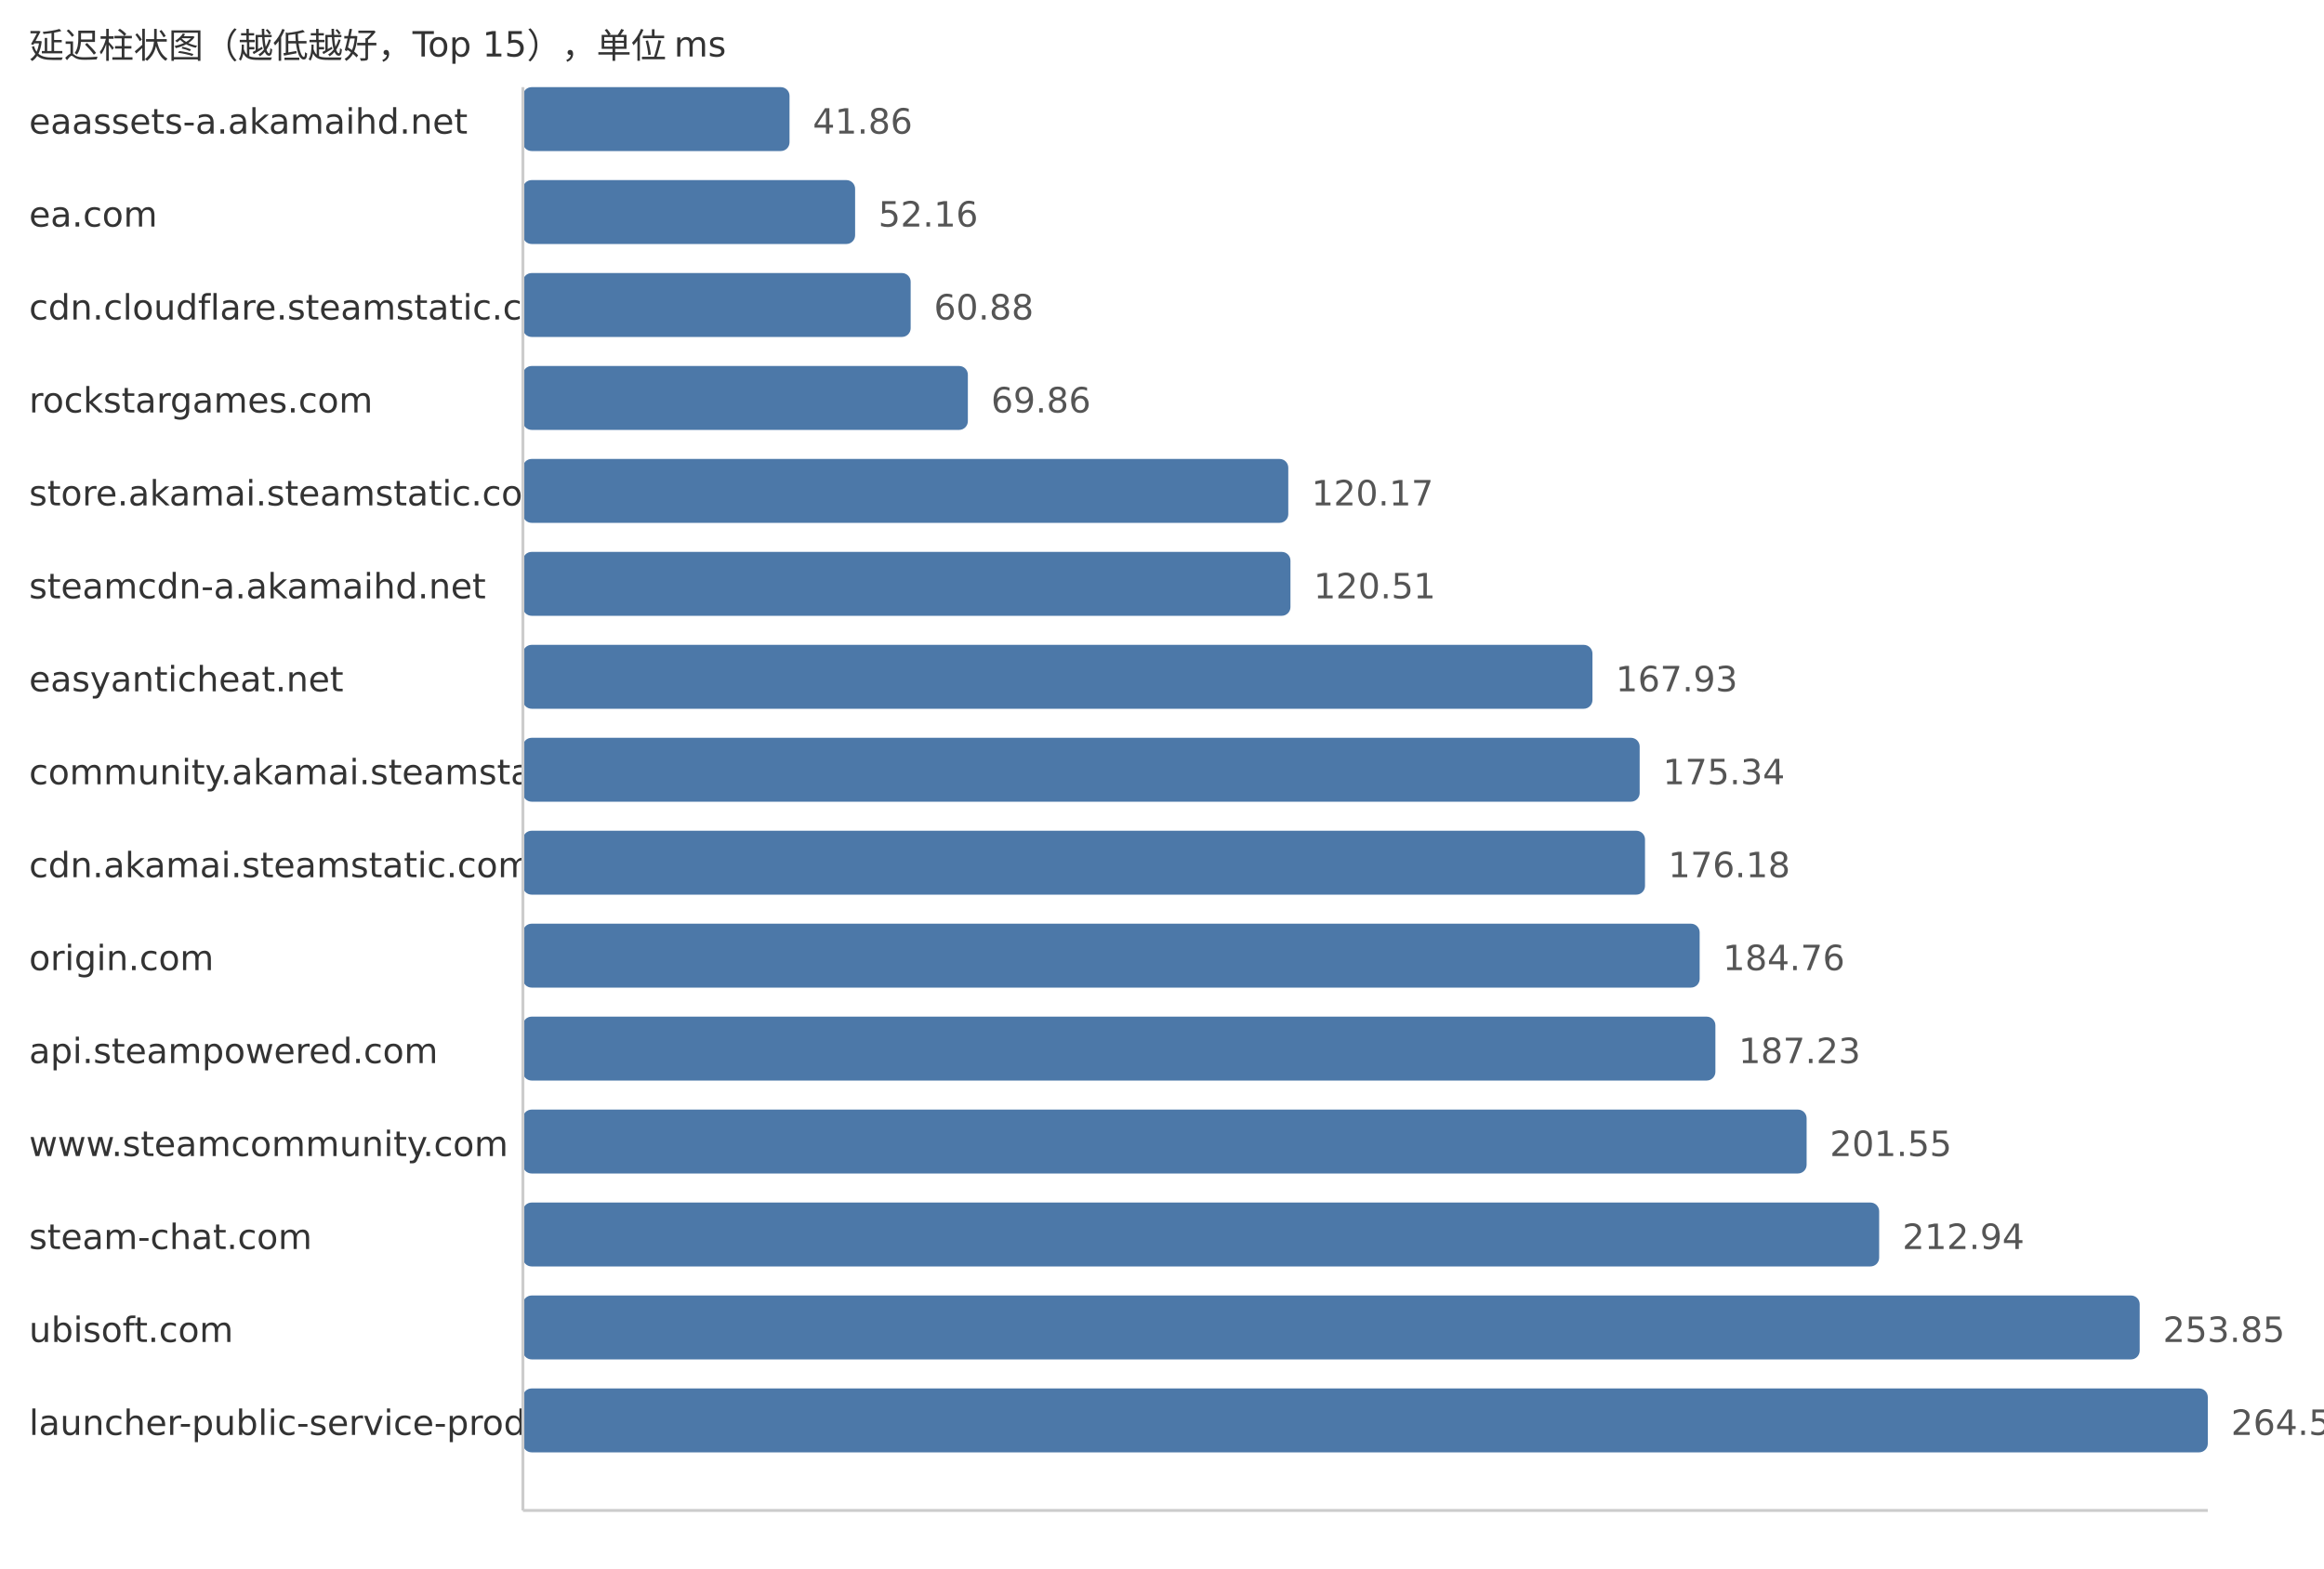
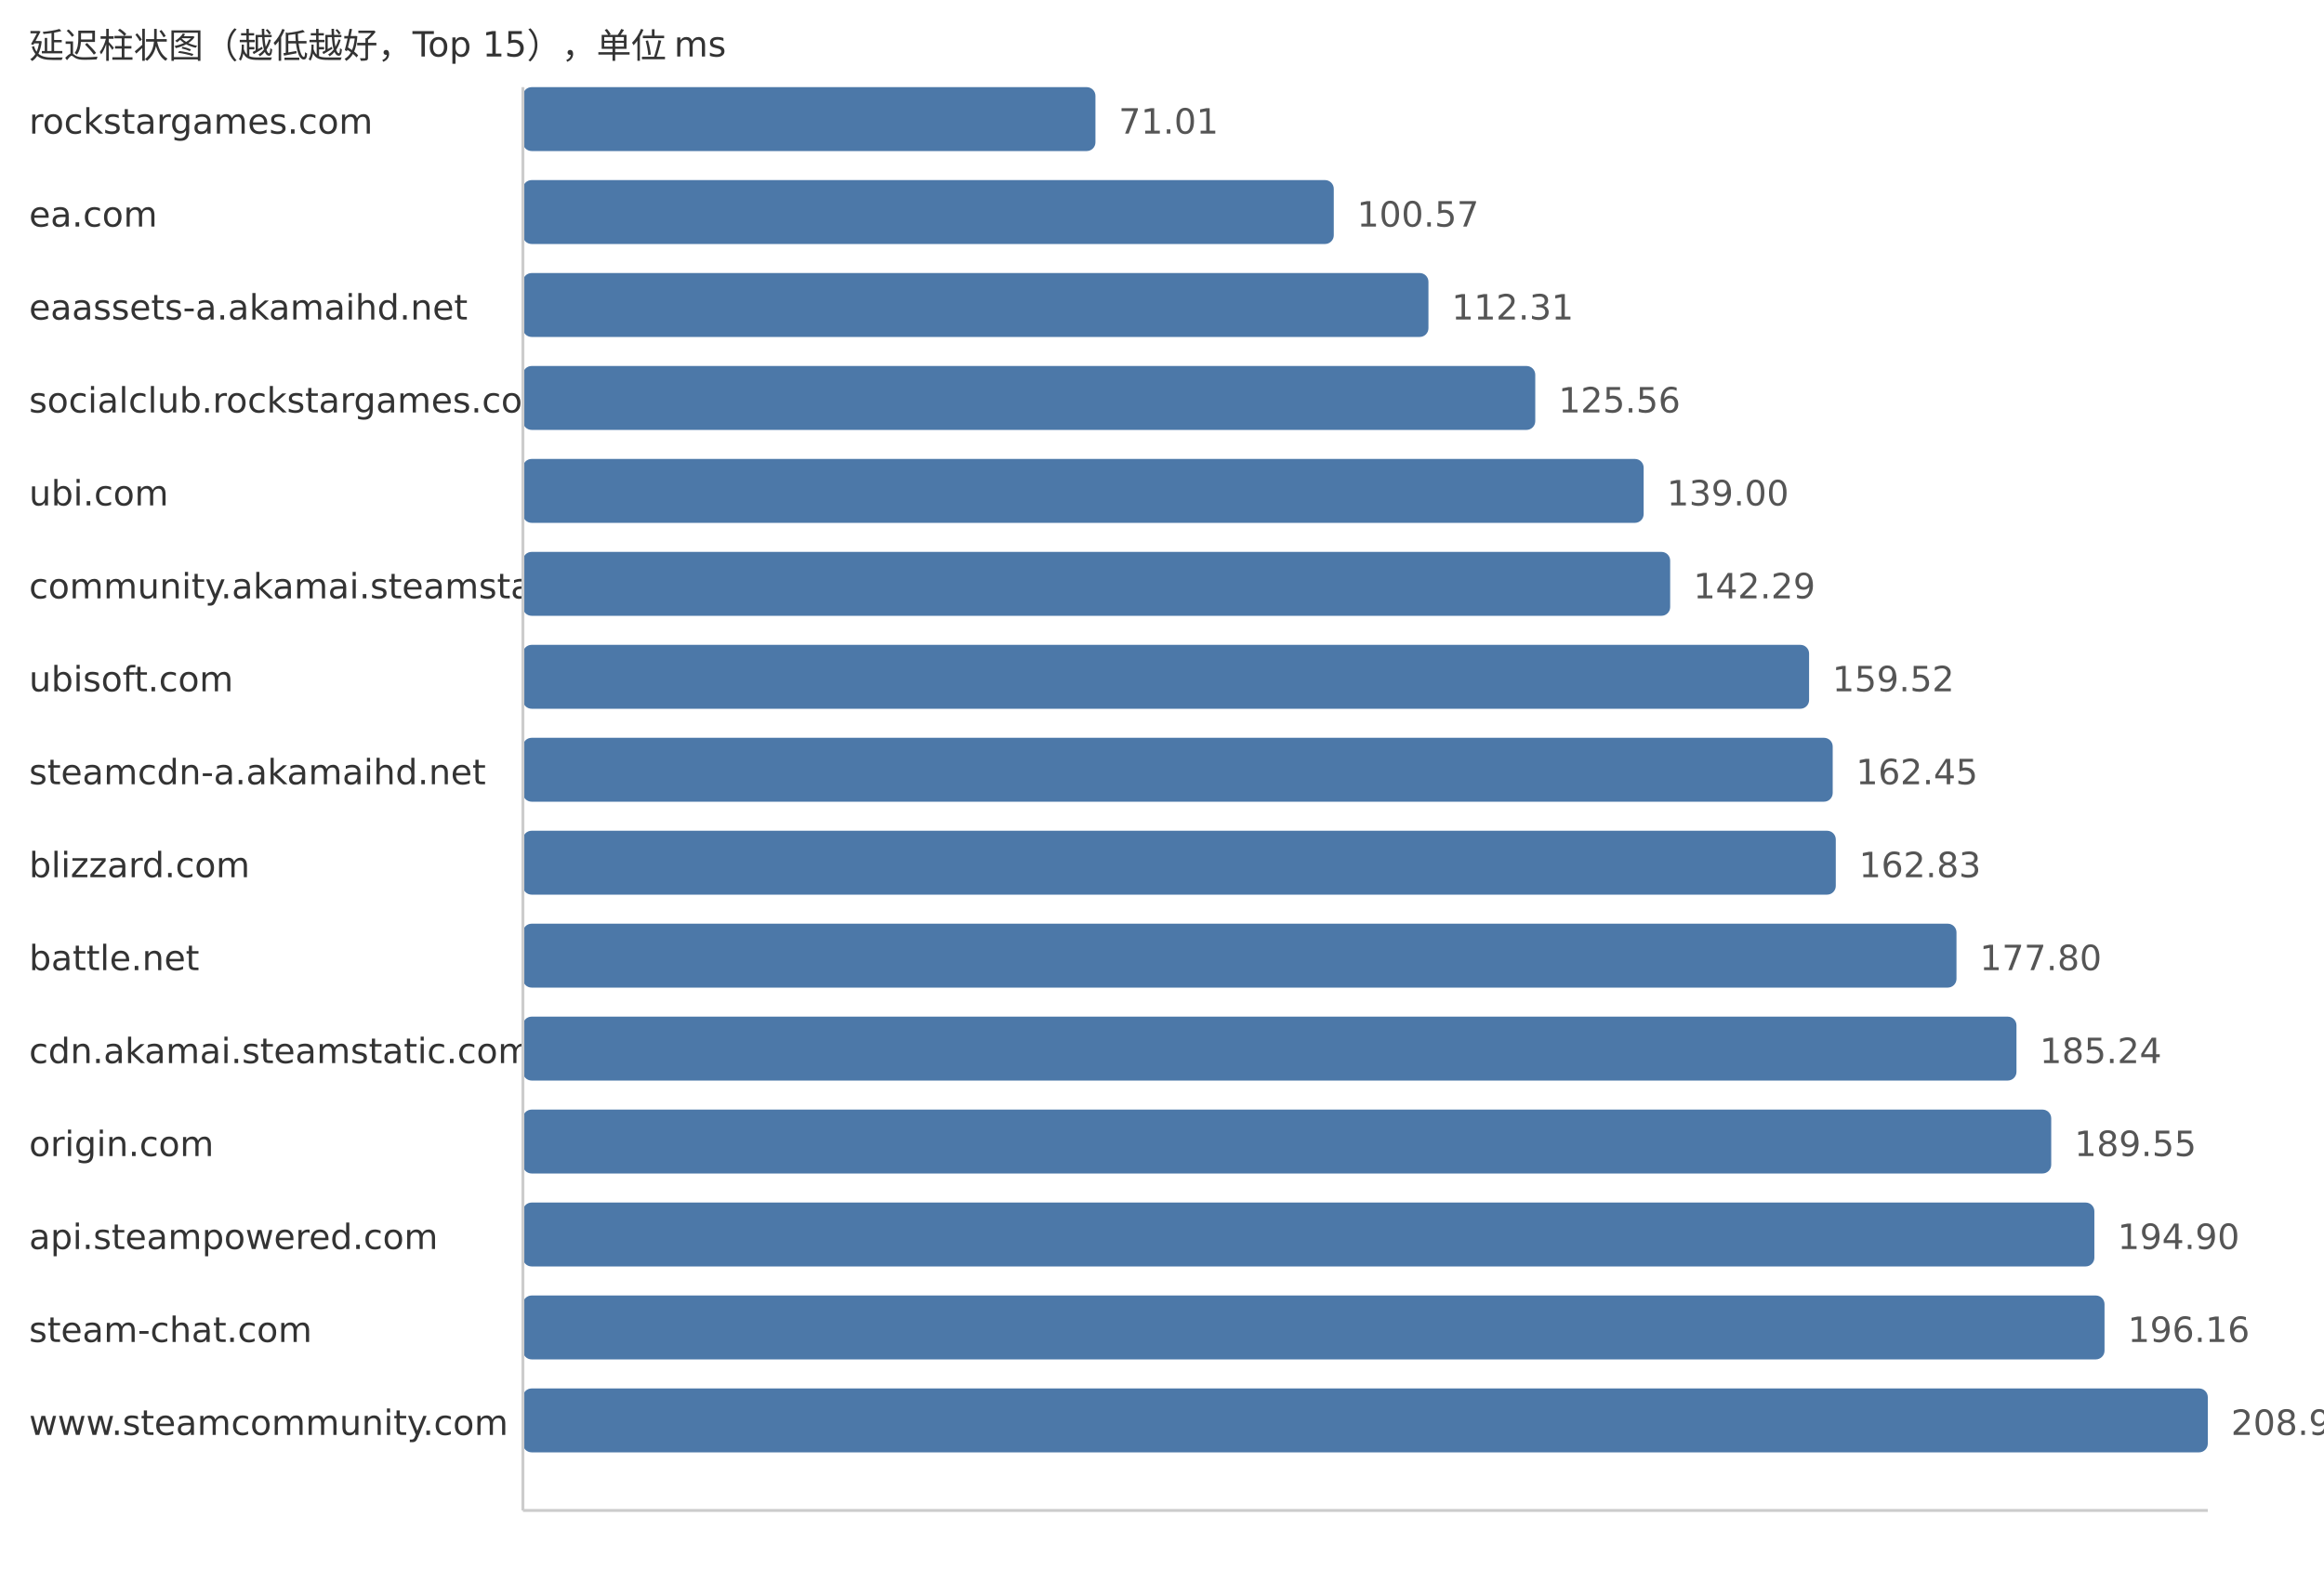
<svg xmlns="http://www.w3.org/2000/svg" width="800" height="540">
  <style> .label{font-family:DejaVu Sans,Verdana,Geneva,sans-serif;font-size:12px;fill:#333} .value{font-family:DejaVu Sans,Verdana,Geneva,sans-serif;font-size:12px;fill:#555} </style>
  <text x="10" y="20" class="label">延迟柱状图（越低越好，Top 15），单位 ms</text>
-   <text x="10" y="46" class="label">eaassets-a.akamaihd.net</text>
-   <rect x="180" y="30" width="91.78" height="22" fill="#4c78a8" rx="3" />
-   <text x="279.78" y="46" class="value">41.86</text>
+   <text x="10" y="46" class="label">rockstargames.com</text>
+   <rect x="180" y="30" width="197.09" height="22" fill="#4c78a8" rx="3" />
+   <text x="385.09" y="46" class="value">71.01</text>
  <text x="10" y="78" class="label">ea.com</text>
-   <rect x="180" y="62" width="114.36" height="22" fill="#4c78a8" rx="3" />
-   <text x="302.36" y="78" class="value">52.16</text>
-   <text x="10" y="110" class="label">cdn.cloudflare.steamstatic.com</text>
-   <rect x="180" y="94" width="133.48" height="22" fill="#4c78a8" rx="3" />
-   <text x="321.48" y="110" class="value">60.88</text>
-   <text x="10" y="142" class="label">rockstargames.com</text>
-   <rect x="180" y="126" width="153.17" height="22" fill="#4c78a8" rx="3" />
-   <text x="341.17" y="142" class="value">69.86</text>
-   <text x="10" y="174" class="label">store.akamai.steamstatic.com</text>
-   <rect x="180" y="158" width="263.47" height="22" fill="#4c78a8" rx="3" />
-   <text x="451.47" y="174" class="value">120.17</text>
-   <text x="10" y="206" class="label">steamcdn-a.akamaihd.net</text>
-   <rect x="180" y="190" width="264.22" height="22" fill="#4c78a8" rx="3" />
-   <text x="452.22" y="206" class="value">120.51</text>
-   <text x="10" y="238" class="label">easyanticheat.net</text>
-   <rect x="180" y="222" width="368.18" height="22" fill="#4c78a8" rx="3" />
-   <text x="556.18" y="238" class="value">167.93</text>
-   <text x="10" y="270" class="label">community.akamai.steamstatic.com</text>
-   <rect x="180" y="254" width="384.43" height="22" fill="#4c78a8" rx="3" />
-   <text x="572.43" y="270" class="value">175.34</text>
-   <text x="10" y="302" class="label">cdn.akamai.steamstatic.com</text>
-   <rect x="180" y="286" width="386.27" height="22" fill="#4c78a8" rx="3" />
-   <text x="574.27" y="302" class="value">176.18</text>
-   <text x="10" y="334" class="label">origin.com</text>
-   <rect x="180" y="318" width="405.08" height="22" fill="#4c78a8" rx="3" />
-   <text x="593.08" y="334" class="value">184.76</text>
-   <text x="10" y="366" class="label">api.steampowered.com</text>
-   <rect x="180" y="350" width="410.5" height="22" fill="#4c78a8" rx="3" />
-   <text x="598.5" y="366" class="value">187.23</text>
-   <text x="10" y="398" class="label">www.steamcommunity.com</text>
-   <rect x="180" y="382" width="441.9" height="22" fill="#4c78a8" rx="3" />
-   <text x="629.9" y="398" class="value">201.55</text>
-   <text x="10" y="430" class="label">steam-chat.com</text>
-   <rect x="180" y="414" width="466.87" height="22" fill="#4c78a8" rx="3" />
-   <text x="654.87" y="430" class="value">212.94</text>
-   <text x="10" y="462" class="label">ubisoft.com</text>
-   <rect x="180" y="446" width="556.56" height="22" fill="#4c78a8" rx="3" />
-   <text x="744.56" y="462" class="value">253.85</text>
-   <text x="10" y="494" class="label">launcher-public-service-prod06.ol.epicgames.com</text>
+   <rect x="180" y="62" width="279.13" height="22" fill="#4c78a8" rx="3" />
+   <text x="467.13" y="78" class="value">100.57</text>
+   <text x="10" y="110" class="label">eaassets-a.akamaihd.net</text>
+   <rect x="180" y="94" width="311.72" height="22" fill="#4c78a8" rx="3" />
+   <text x="499.72" y="110" class="value">112.31</text>
+   <text x="10" y="142" class="label">socialclub.rockstargames.com</text>
+   <rect x="180" y="126" width="348.49" height="22" fill="#4c78a8" rx="3" />
+   <text x="536.49" y="142" class="value">125.56</text>
+   <text x="10" y="174" class="label">ubi.com</text>
+   <rect x="180" y="158" width="385.8" height="22" fill="#4c78a8" rx="3" />
+   <text x="573.8" y="174" class="value">139.00</text>
+   <text x="10" y="206" class="label">community.akamai.steamstatic.com</text>
+   <rect x="180" y="190" width="394.93" height="22" fill="#4c78a8" rx="3" />
+   <text x="582.93" y="206" class="value">142.29</text>
+   <text x="10" y="238" class="label">ubisoft.com</text>
+   <rect x="180" y="222" width="442.75" height="22" fill="#4c78a8" rx="3" />
+   <text x="630.75" y="238" class="value">159.52</text>
+   <text x="10" y="270" class="label">steamcdn-a.akamaihd.net</text>
+   <rect x="180" y="254" width="450.88" height="22" fill="#4c78a8" rx="3" />
+   <text x="638.88" y="270" class="value">162.45</text>
+   <text x="10" y="302" class="label">blizzard.com</text>
+   <rect x="180" y="286" width="451.94" height="22" fill="#4c78a8" rx="3" />
+   <text x="639.94" y="302" class="value">162.83</text>
+   <text x="10" y="334" class="label">battle.net</text>
+   <rect x="180" y="318" width="493.49" height="22" fill="#4c78a8" rx="3" />
+   <text x="681.49" y="334" class="value">177.80</text>
+   <text x="10" y="366" class="label">cdn.akamai.steamstatic.com</text>
+   <rect x="180" y="350" width="514.14" height="22" fill="#4c78a8" rx="3" />
+   <text x="702.14" y="366" class="value">185.24</text>
+   <text x="10" y="398" class="label">origin.com</text>
+   <rect x="180" y="382" width="526.1" height="22" fill="#4c78a8" rx="3" />
+   <text x="714.1" y="398" class="value">189.55</text>
+   <text x="10" y="430" class="label">api.steampowered.com</text>
+   <rect x="180" y="414" width="540.95" height="22" fill="#4c78a8" rx="3" />
+   <text x="728.95" y="430" class="value">194.90</text>
+   <text x="10" y="462" class="label">steam-chat.com</text>
+   <rect x="180" y="446" width="544.45" height="22" fill="#4c78a8" rx="3" />
+   <text x="732.45" y="462" class="value">196.16</text>
+   <text x="10" y="494" class="label">www.steamcommunity.com</text>
  <rect x="180" y="478" width="580.0" height="22" fill="#4c78a8" rx="3" />
-   <text x="768.0" y="494" class="value">264.54</text>
+   <text x="768.0" y="494" class="value">208.97</text>
  <line x1="180" y1="30" x2="180" y2="520" stroke="#ccc" />
  <line x1="180" y1="520" x2="760" y2="520" stroke="#ccc" />
</svg>
